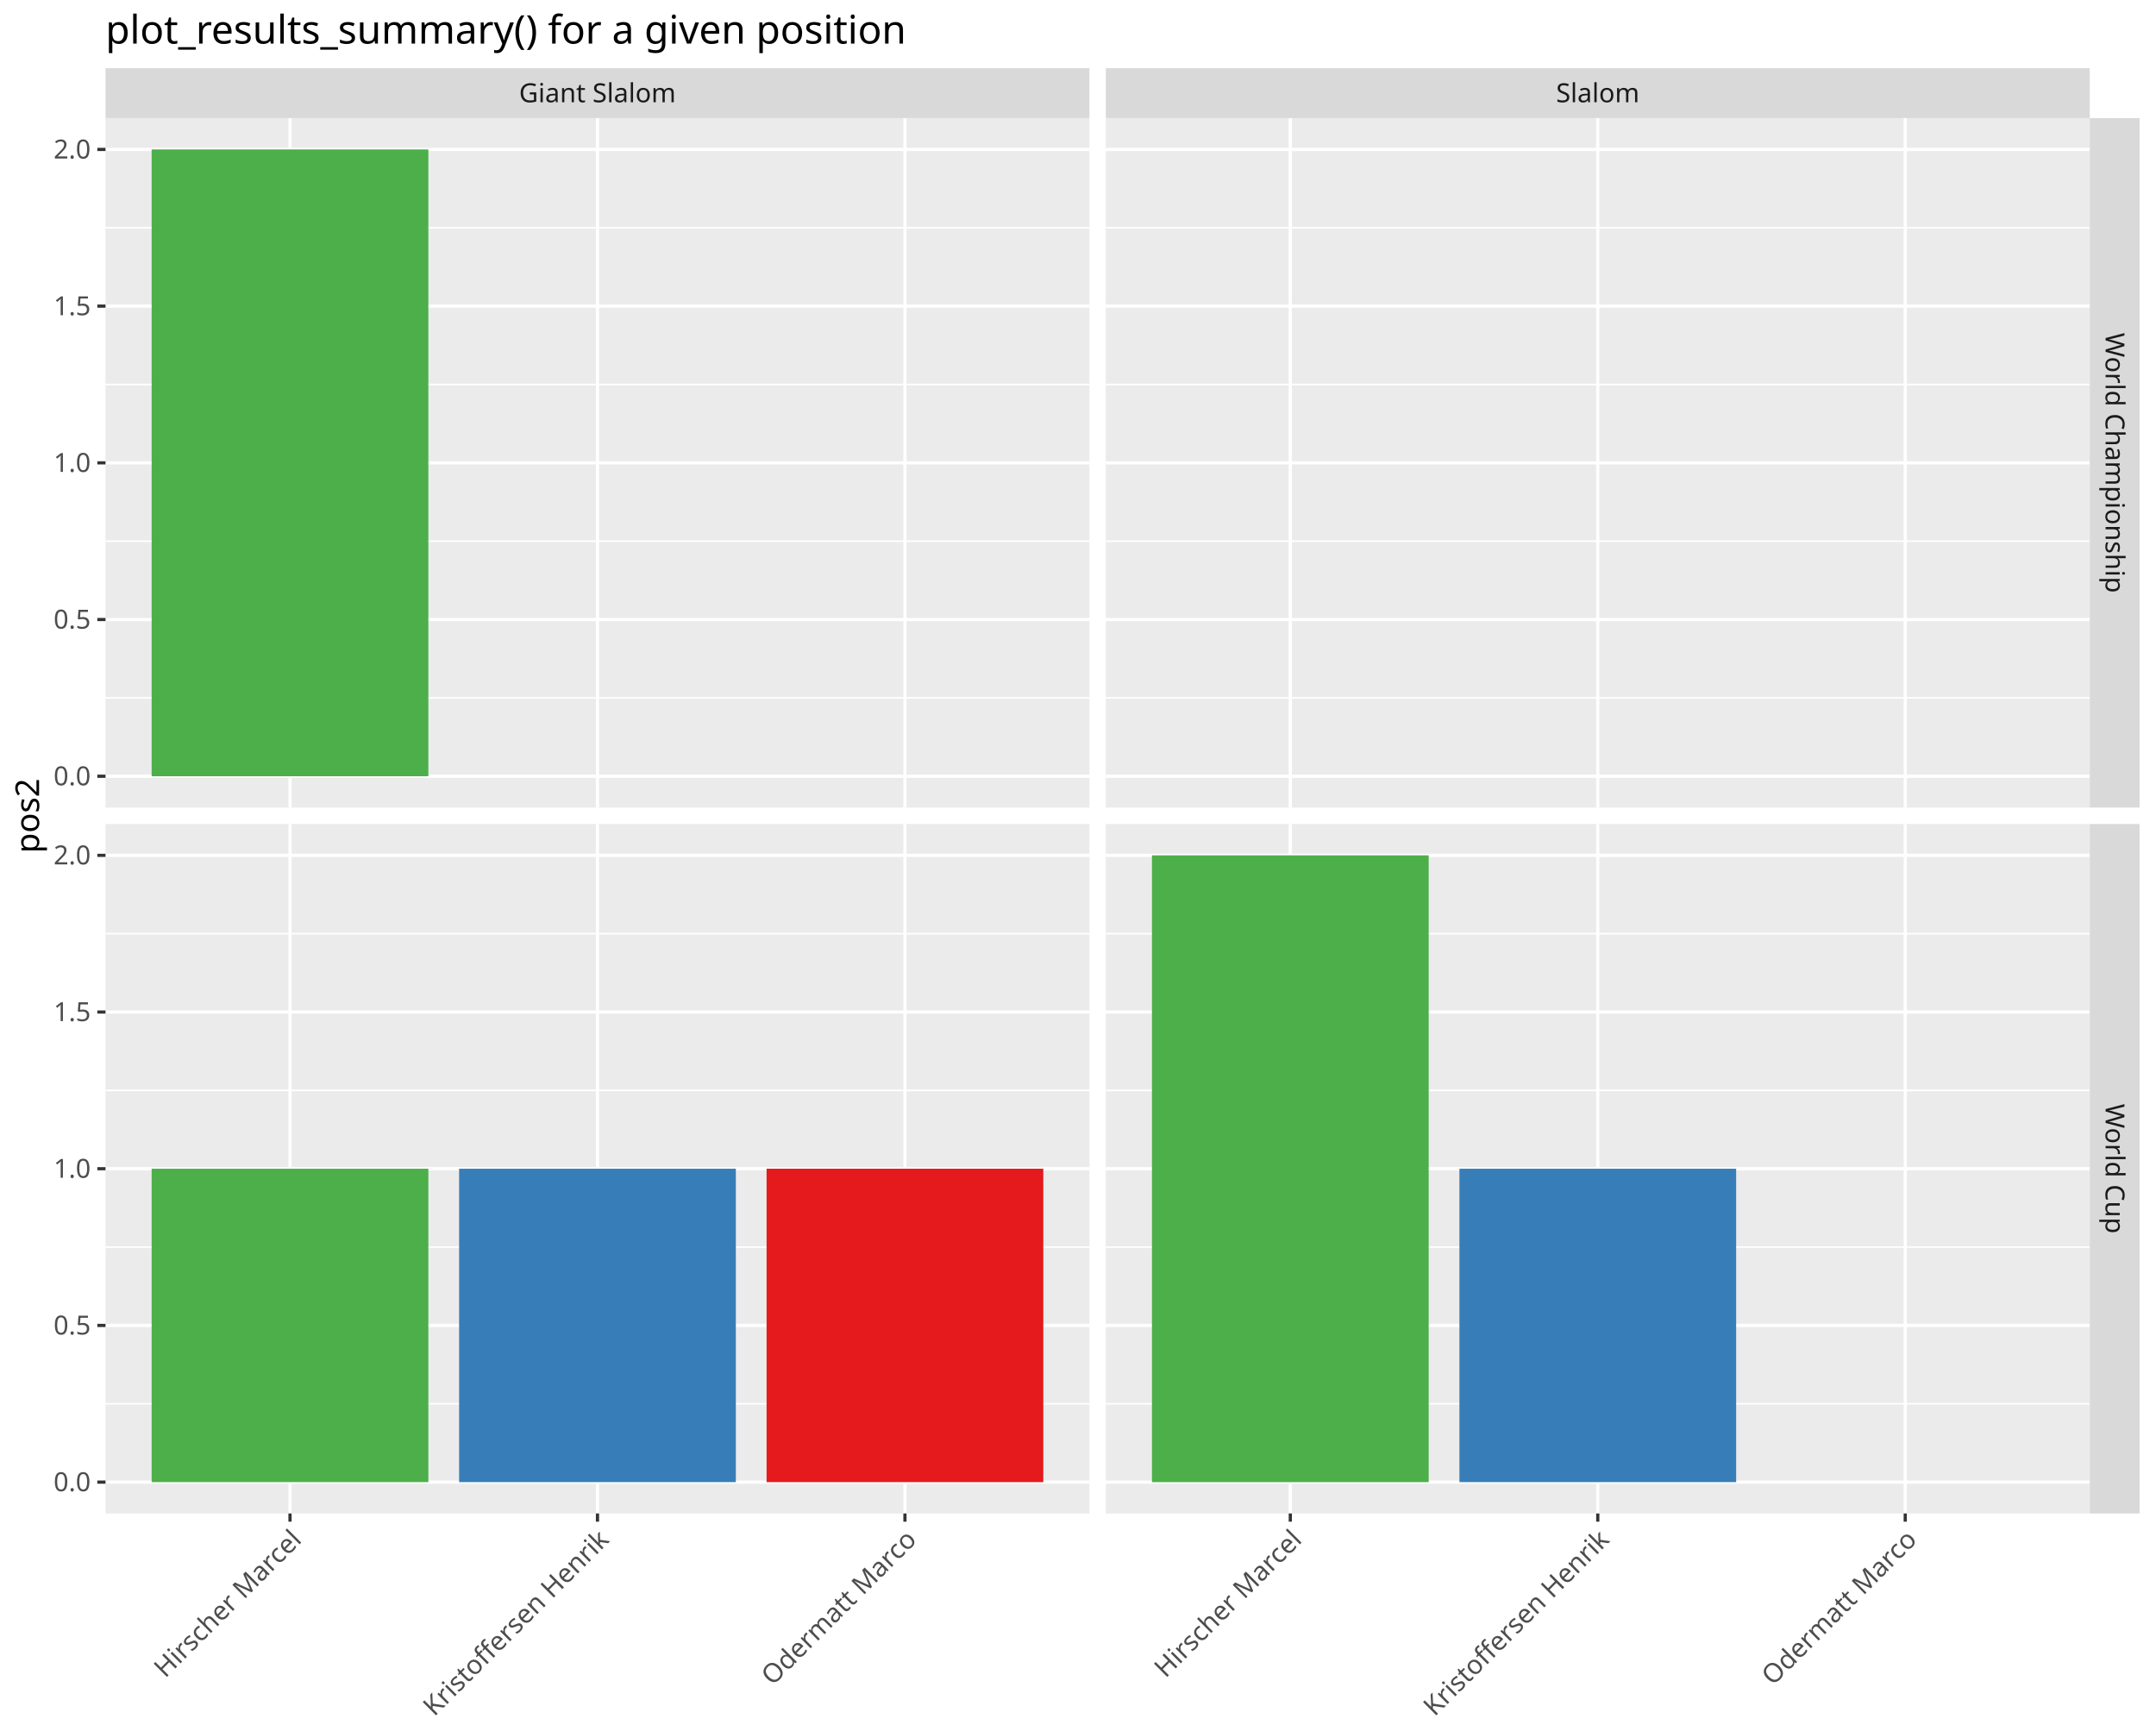
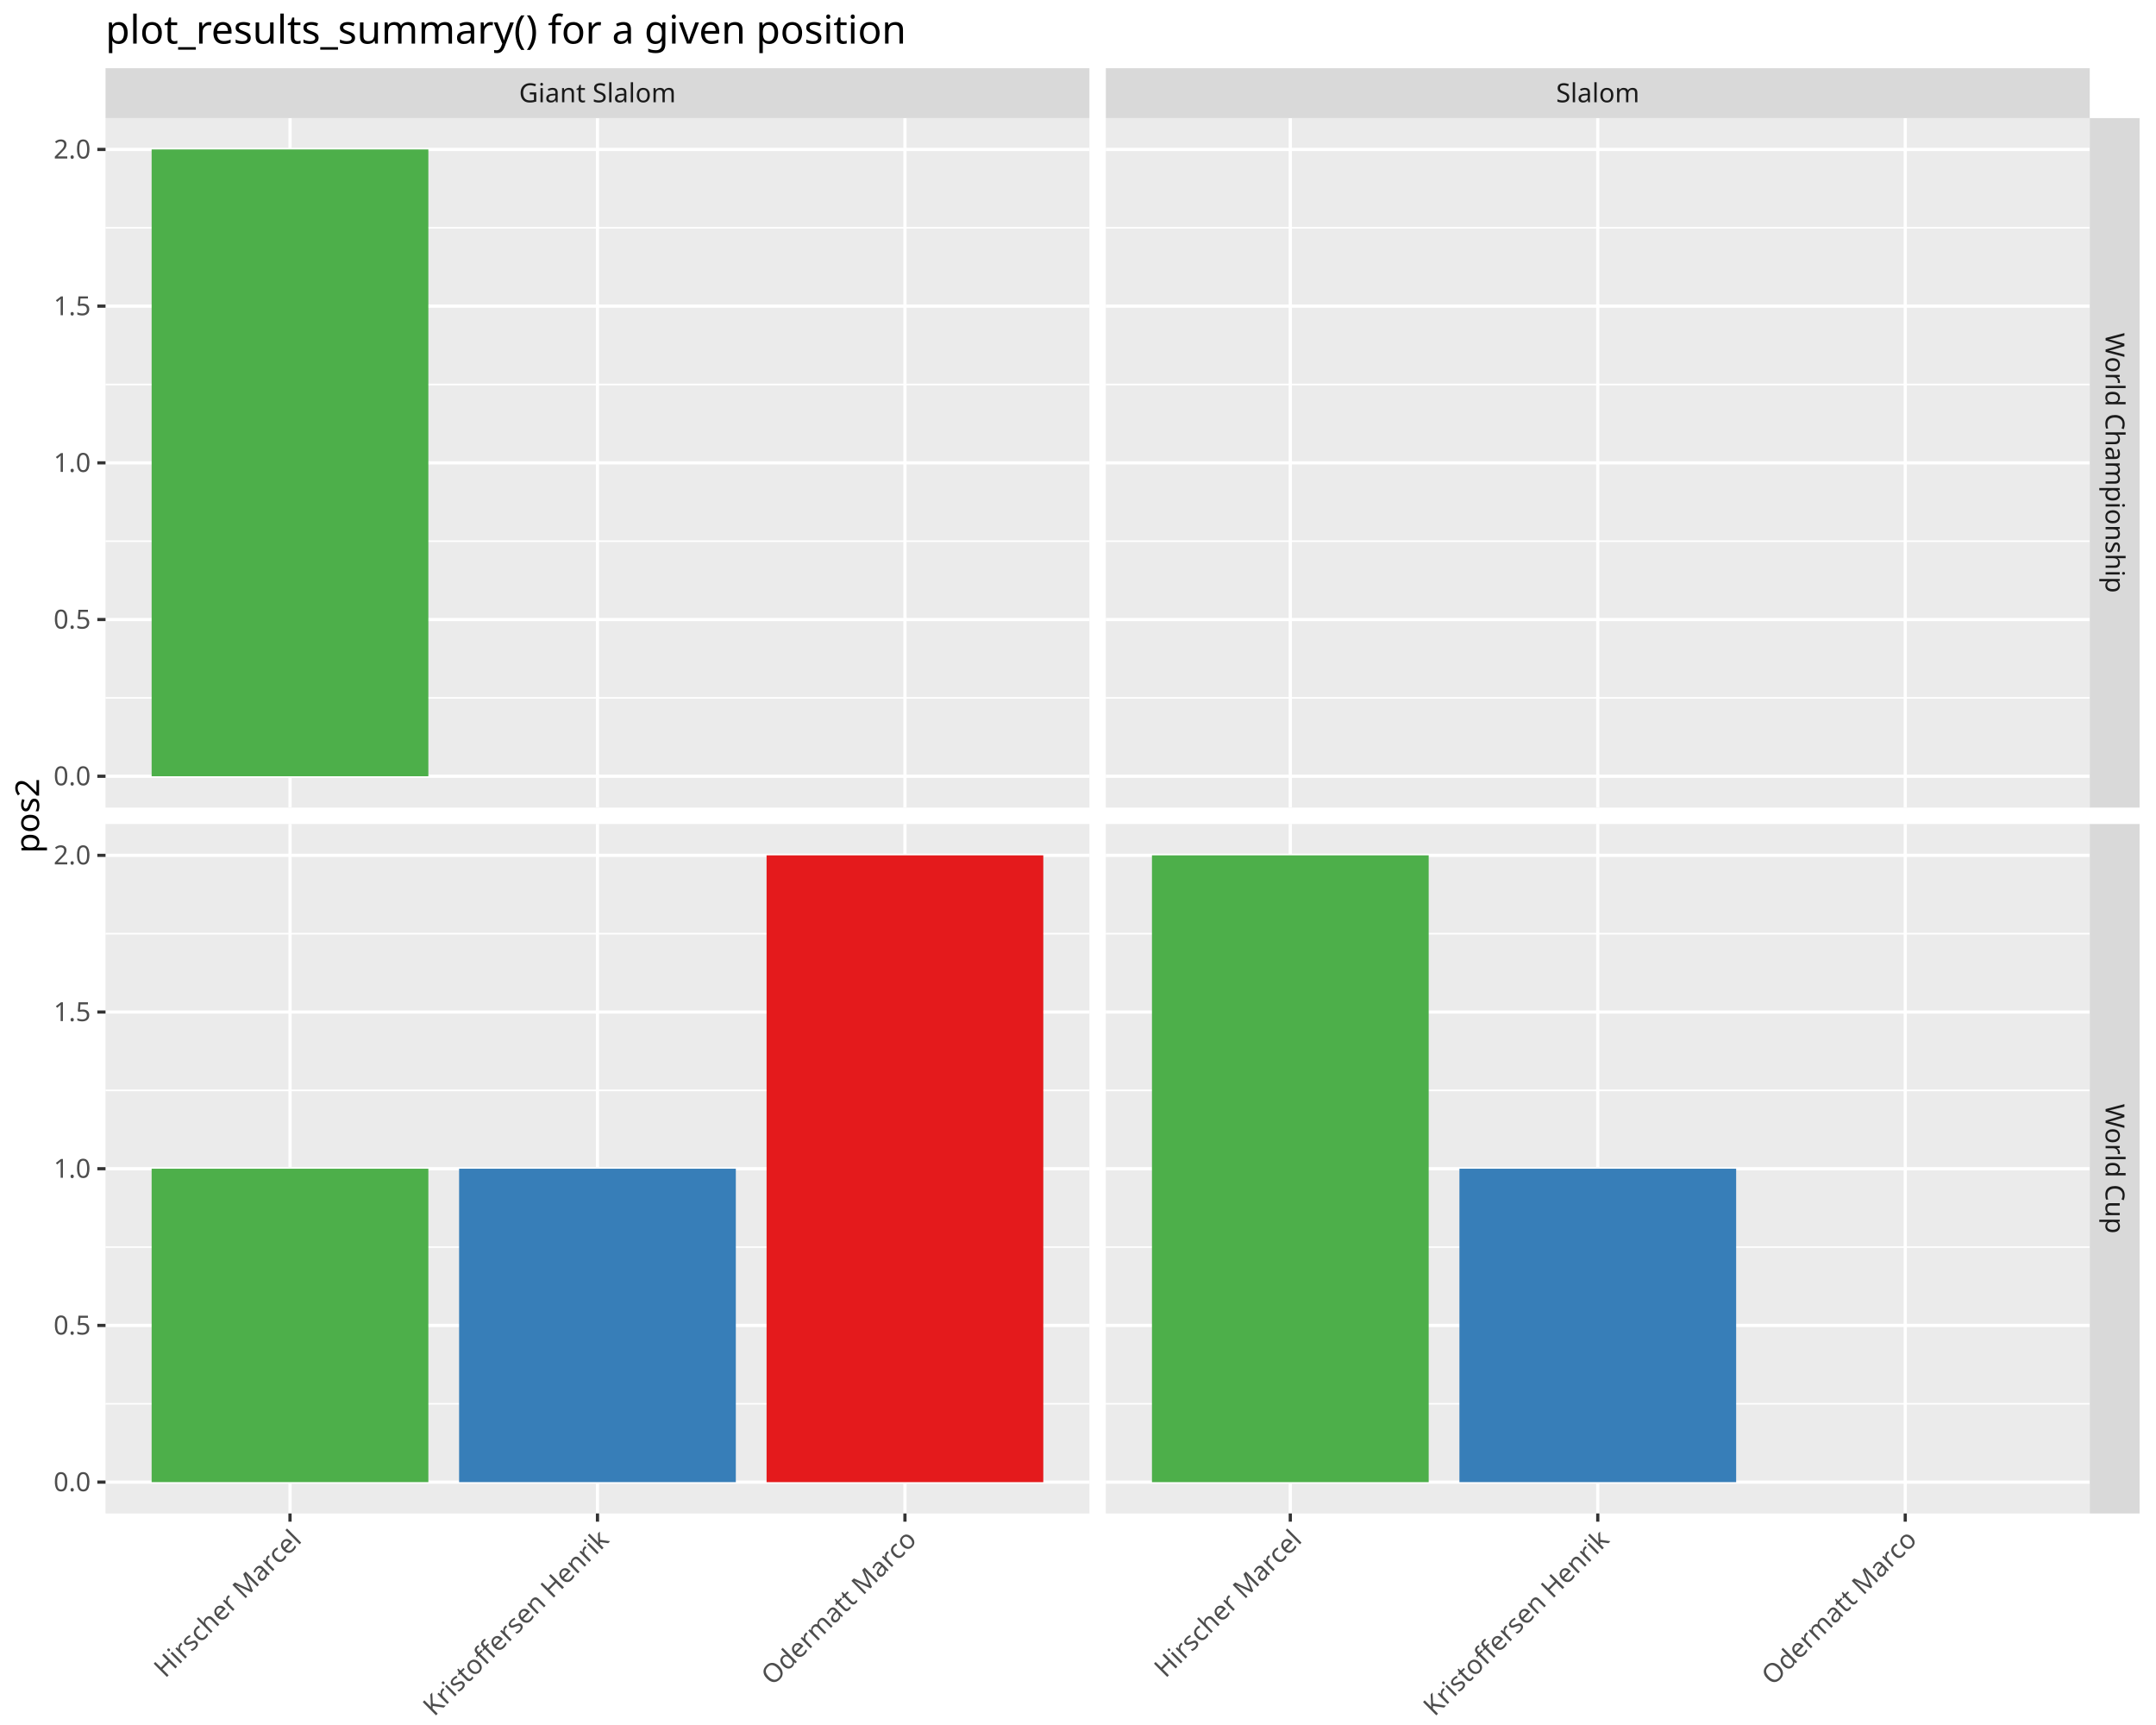
<svg xmlns="http://www.w3.org/2000/svg" class="svglite" data-engine-version="2.0" width="720.00pt" height="576.00pt" viewBox="0 0 720.00 576.00">
  <defs>
    <style type="text/css">
    .svglite line, .svglite polyline, .svglite polygon, .svglite path, .svglite rect, .svglite circle {
      fill: none;
      stroke: #000000;
      stroke-linecap: round;
      stroke-linejoin: round;
      stroke-miterlimit: 10.00;
    }
  </style>
  </defs>
  <rect width="100%" height="100%" style="stroke: none; fill: #FFFFFF;" />
  <defs>
    <clipPath id="cpMC4wMHw3MjAuMDB8MC4wMHw1NzYuMDA=">
      <rect x="0.00" y="0.00" width="720.00" height="576.00" />
    </clipPath>
  </defs>
  <g clip-path="url(#cpMC4wMHw3MjAuMDB8MC4wMHw1NzYuMDA=)">
    <rect x="0.00" y="0.00" width="720.00" height="576.00" style="stroke-width: 1.07; stroke: #FFFFFF; fill: #FFFFFF;" />
  </g>
  <defs>
    <clipPath id="cpMzUuMjR8MzYzLjgxfDM5LjQzfDI2OS42Ng==">
      <rect x="35.24" y="39.43" width="328.58" height="230.23" />
    </clipPath>
  </defs>
  <g clip-path="url(#cpMzUuMjR8MzYzLjgxfDM5LjQzfDI2OS42Ng==)">
    <rect x="35.24" y="39.43" width="328.58" height="230.23" style="stroke-width: 1.07; stroke: none; fill: #EBEBEB;" />
    <polyline points="35.24,233.03 363.81,233.03 " style="stroke-width: 0.53; stroke: #FFFFFF; stroke-linecap: butt;" />
    <polyline points="35.24,180.71 363.81,180.71 " style="stroke-width: 0.53; stroke: #FFFFFF; stroke-linecap: butt;" />
    <polyline points="35.24,128.39 363.81,128.39 " style="stroke-width: 0.53; stroke: #FFFFFF; stroke-linecap: butt;" />
    <polyline points="35.24,76.06 363.81,76.06 " style="stroke-width: 0.53; stroke: #FFFFFF; stroke-linecap: butt;" />
    <polyline points="35.24,259.20 363.81,259.20 " style="stroke-width: 1.07; stroke: #FFFFFF; stroke-linecap: butt;" />
    <polyline points="35.24,206.87 363.81,206.87 " style="stroke-width: 1.07; stroke: #FFFFFF; stroke-linecap: butt;" />
    <polyline points="35.24,154.55 363.81,154.55 " style="stroke-width: 1.07; stroke: #FFFFFF; stroke-linecap: butt;" />
    <polyline points="35.24,102.22 363.81,102.22 " style="stroke-width: 1.07; stroke: #FFFFFF; stroke-linecap: butt;" />
    <polyline points="35.24,49.90 363.81,49.90 " style="stroke-width: 1.07; stroke: #FFFFFF; stroke-linecap: butt;" />
    <polyline points="96.85,269.66 96.85,39.43 " style="stroke-width: 1.07; stroke: #FFFFFF; stroke-linecap: butt;" />
    <polyline points="199.53,269.66 199.53,39.43 " style="stroke-width: 1.07; stroke: #FFFFFF; stroke-linecap: butt;" />
    <polyline points="302.21,269.66 302.21,39.43 " style="stroke-width: 1.07; stroke: #FFFFFF; stroke-linecap: butt;" />
    <rect x="256.00" y="259.20" width="92.41" height="0.00" style="stroke-width: 1.07; stroke: none; stroke-linecap: butt; stroke-linejoin: miter; fill: #E41A1C;" />
    <rect x="153.32" y="259.20" width="92.41" height="0.00" style="stroke-width: 1.07; stroke: none; stroke-linecap: butt; stroke-linejoin: miter; fill: #377EB8;" />
    <rect x="50.64" y="49.90" width="92.41" height="209.30" style="stroke-width: 1.07; stroke: none; stroke-linecap: butt; stroke-linejoin: miter; fill: #4DAF4A;" />
  </g>
  <g clip-path="url(#cpMC4wMHw3MjAuMDB8MC4wMHw1NzYuMDA=)">
</g>
  <defs>
    <clipPath id="cpMzUuMjR8MzYzLjgxfDI3NS4xNHw1MDUuMzc=">
      <rect x="35.24" y="275.14" width="328.58" height="230.23" />
    </clipPath>
  </defs>
  <g clip-path="url(#cpMzUuMjR8MzYzLjgxfDI3NS4xNHw1MDUuMzc=)">
    <rect x="35.24" y="275.14" width="328.58" height="230.23" style="stroke-width: 1.07; stroke: none; fill: #EBEBEB;" />
    <polyline points="35.24,468.74 363.81,468.74 " style="stroke-width: 0.53; stroke: #FFFFFF; stroke-linecap: butt;" />
    <polyline points="35.24,416.42 363.81,416.42 " style="stroke-width: 0.53; stroke: #FFFFFF; stroke-linecap: butt;" />
    <polyline points="35.24,364.09 363.81,364.09 " style="stroke-width: 0.53; stroke: #FFFFFF; stroke-linecap: butt;" />
    <polyline points="35.24,311.77 363.81,311.77 " style="stroke-width: 0.53; stroke: #FFFFFF; stroke-linecap: butt;" />
    <polyline points="35.24,494.90 363.81,494.90 " style="stroke-width: 1.07; stroke: #FFFFFF; stroke-linecap: butt;" />
    <polyline points="35.24,442.58 363.81,442.58 " style="stroke-width: 1.07; stroke: #FFFFFF; stroke-linecap: butt;" />
    <polyline points="35.24,390.25 363.81,390.25 " style="stroke-width: 1.07; stroke: #FFFFFF; stroke-linecap: butt;" />
    <polyline points="35.24,337.93 363.81,337.93 " style="stroke-width: 1.07; stroke: #FFFFFF; stroke-linecap: butt;" />
    <polyline points="35.24,285.61 363.81,285.61 " style="stroke-width: 1.07; stroke: #FFFFFF; stroke-linecap: butt;" />
    <polyline points="96.85,505.37 96.85,275.14 " style="stroke-width: 1.07; stroke: #FFFFFF; stroke-linecap: butt;" />
    <polyline points="199.53,505.37 199.53,275.14 " style="stroke-width: 1.07; stroke: #FFFFFF; stroke-linecap: butt;" />
    <polyline points="302.21,505.37 302.21,275.14 " style="stroke-width: 1.07; stroke: #FFFFFF; stroke-linecap: butt;" />
-     <rect x="256.00" y="390.25" width="92.41" height="104.65" style="stroke-width: 1.07; stroke: none; stroke-linecap: butt; stroke-linejoin: miter; fill: #E41A1C;" />
+     <rect x="256.00" y="285.61" width="92.41" height="209.30" style="stroke-width: 1.07; stroke: none; stroke-linecap: butt; stroke-linejoin: miter; fill: #E41A1C;" />
    <rect x="153.32" y="390.25" width="92.41" height="104.65" style="stroke-width: 1.07; stroke: none; stroke-linecap: butt; stroke-linejoin: miter; fill: #377EB8;" />
    <rect x="50.64" y="390.25" width="92.41" height="104.65" style="stroke-width: 1.07; stroke: none; stroke-linecap: butt; stroke-linejoin: miter; fill: #4DAF4A;" />
  </g>
  <g clip-path="url(#cpMC4wMHw3MjAuMDB8MC4wMHw1NzYuMDA=)">
</g>
  <defs>
    <clipPath id="cpMzY5LjI5fDY5Ny44N3wzOS40M3wyNjkuNjY=">
      <rect x="369.29" y="39.43" width="328.58" height="230.23" />
    </clipPath>
  </defs>
  <g clip-path="url(#cpMzY5LjI5fDY5Ny44N3wzOS40M3wyNjkuNjY=)">
    <rect x="369.29" y="39.43" width="328.58" height="230.23" style="stroke-width: 1.07; stroke: none; fill: #EBEBEB;" />
    <polyline points="369.29,233.03 697.87,233.03 " style="stroke-width: 0.53; stroke: #FFFFFF; stroke-linecap: butt;" />
    <polyline points="369.29,180.71 697.87,180.71 " style="stroke-width: 0.53; stroke: #FFFFFF; stroke-linecap: butt;" />
    <polyline points="369.29,128.39 697.87,128.39 " style="stroke-width: 0.53; stroke: #FFFFFF; stroke-linecap: butt;" />
    <polyline points="369.29,76.06 697.87,76.06 " style="stroke-width: 0.53; stroke: #FFFFFF; stroke-linecap: butt;" />
    <polyline points="369.29,259.20 697.87,259.20 " style="stroke-width: 1.07; stroke: #FFFFFF; stroke-linecap: butt;" />
    <polyline points="369.29,206.87 697.87,206.87 " style="stroke-width: 1.07; stroke: #FFFFFF; stroke-linecap: butt;" />
    <polyline points="369.29,154.55 697.87,154.55 " style="stroke-width: 1.07; stroke: #FFFFFF; stroke-linecap: butt;" />
    <polyline points="369.29,102.22 697.87,102.22 " style="stroke-width: 1.07; stroke: #FFFFFF; stroke-linecap: butt;" />
    <polyline points="369.29,49.90 697.87,49.90 " style="stroke-width: 1.07; stroke: #FFFFFF; stroke-linecap: butt;" />
    <polyline points="430.90,269.66 430.90,39.43 " style="stroke-width: 1.07; stroke: #FFFFFF; stroke-linecap: butt;" />
    <polyline points="533.58,269.66 533.58,39.43 " style="stroke-width: 1.07; stroke: #FFFFFF; stroke-linecap: butt;" />
    <polyline points="636.26,269.66 636.26,39.43 " style="stroke-width: 1.07; stroke: #FFFFFF; stroke-linecap: butt;" />
    <rect x="487.38" y="259.20" width="92.41" height="0.00" style="stroke-width: 1.07; stroke: none; stroke-linecap: butt; stroke-linejoin: miter; fill: #377EB8;" />
    <rect x="384.70" y="259.20" width="92.41" height="0.00" style="stroke-width: 1.07; stroke: none; stroke-linecap: butt; stroke-linejoin: miter; fill: #4DAF4A;" />
  </g>
  <g clip-path="url(#cpMC4wMHw3MjAuMDB8MC4wMHw1NzYuMDA=)">
</g>
  <defs>
    <clipPath id="cpMzY5LjI5fDY5Ny44N3wyNzUuMTR8NTA1LjM3">
      <rect x="369.29" y="275.14" width="328.58" height="230.23" />
    </clipPath>
  </defs>
  <g clip-path="url(#cpMzY5LjI5fDY5Ny44N3wyNzUuMTR8NTA1LjM3)">
    <rect x="369.29" y="275.14" width="328.58" height="230.23" style="stroke-width: 1.07; stroke: none; fill: #EBEBEB;" />
    <polyline points="369.29,468.74 697.87,468.74 " style="stroke-width: 0.53; stroke: #FFFFFF; stroke-linecap: butt;" />
    <polyline points="369.29,416.42 697.87,416.42 " style="stroke-width: 0.53; stroke: #FFFFFF; stroke-linecap: butt;" />
    <polyline points="369.29,364.09 697.87,364.09 " style="stroke-width: 0.53; stroke: #FFFFFF; stroke-linecap: butt;" />
    <polyline points="369.29,311.77 697.87,311.77 " style="stroke-width: 0.53; stroke: #FFFFFF; stroke-linecap: butt;" />
    <polyline points="369.29,494.90 697.87,494.90 " style="stroke-width: 1.07; stroke: #FFFFFF; stroke-linecap: butt;" />
    <polyline points="369.29,442.58 697.87,442.58 " style="stroke-width: 1.07; stroke: #FFFFFF; stroke-linecap: butt;" />
    <polyline points="369.29,390.25 697.87,390.25 " style="stroke-width: 1.07; stroke: #FFFFFF; stroke-linecap: butt;" />
    <polyline points="369.29,337.93 697.87,337.93 " style="stroke-width: 1.07; stroke: #FFFFFF; stroke-linecap: butt;" />
    <polyline points="369.29,285.61 697.87,285.61 " style="stroke-width: 1.07; stroke: #FFFFFF; stroke-linecap: butt;" />
    <polyline points="430.90,505.37 430.90,275.14 " style="stroke-width: 1.07; stroke: #FFFFFF; stroke-linecap: butt;" />
    <polyline points="533.58,505.37 533.58,275.14 " style="stroke-width: 1.07; stroke: #FFFFFF; stroke-linecap: butt;" />
    <polyline points="636.26,505.37 636.26,275.14 " style="stroke-width: 1.07; stroke: #FFFFFF; stroke-linecap: butt;" />
    <rect x="487.38" y="390.25" width="92.41" height="104.65" style="stroke-width: 1.07; stroke: none; stroke-linecap: butt; stroke-linejoin: miter; fill: #377EB8;" />
    <rect x="384.70" y="285.61" width="92.41" height="209.30" style="stroke-width: 1.07; stroke: none; stroke-linecap: butt; stroke-linejoin: miter; fill: #4DAF4A;" />
  </g>
  <g clip-path="url(#cpMC4wMHw3MjAuMDB8MC4wMHw1NzYuMDA=)">
</g>
  <defs>
    <clipPath id="cpMzUuMjR8MzYzLjgxfDIyLjc4fDM5LjQz">
      <rect x="35.24" y="22.78" width="328.58" height="16.65" />
    </clipPath>
  </defs>
  <g clip-path="url(#cpMzUuMjR8MzYzLjgxfDIyLjc4fDM5LjQz)">
    <rect x="35.24" y="22.78" width="328.58" height="16.65" style="stroke-width: 1.07; stroke: none; fill: #D9D9D9;" />
    <text x="199.53" y="34.14" text-anchor="middle" style="font-size: 8.80px; fill: #1A1A1A; font-family: sans;" textLength="50.38px" lengthAdjust="spacingAndGlyphs">Giant Slalom</text>
  </g>
  <g clip-path="url(#cpMC4wMHw3MjAuMDB8MC4wMHw1NzYuMDA=)">
</g>
  <defs>
    <clipPath id="cpMzY5LjI5fDY5Ny44N3wyMi43OHwzOS40Mw==">
      <rect x="369.29" y="22.78" width="328.58" height="16.65" />
    </clipPath>
  </defs>
  <g clip-path="url(#cpMzY5LjI5fDY5Ny44N3wyMi43OHwzOS40Mw==)">
    <rect x="369.29" y="22.78" width="328.58" height="16.65" style="stroke-width: 1.07; stroke: none; fill: #D9D9D9;" />
    <text x="533.58" y="34.14" text-anchor="middle" style="font-size: 8.80px; fill: #1A1A1A; font-family: sans;" textLength="26.90px" lengthAdjust="spacingAndGlyphs">Slalom</text>
  </g>
  <g clip-path="url(#cpMC4wMHw3MjAuMDB8MC4wMHw1NzYuMDA=)">
</g>
  <defs>
    <clipPath id="cpNjk3Ljg3fDcxNC41MnwzOS40M3wyNjkuNjY=">
      <rect x="697.87" y="39.43" width="16.65" height="230.23" />
    </clipPath>
  </defs>
  <g clip-path="url(#cpNjk3Ljg3fDcxNC41MnwzOS40M3wyNjkuNjY=)">
    <rect x="697.87" y="39.43" width="16.65" height="230.23" style="stroke-width: 1.07; stroke: none; fill: #D9D9D9;" />
    <text transform="translate(703.17,154.55) rotate(90)" text-anchor="middle" style="font-size: 8.80px; fill: #1A1A1A; font-family: sans;" textLength="81.69px" lengthAdjust="spacingAndGlyphs">World Championship</text>
  </g>
  <g clip-path="url(#cpMC4wMHw3MjAuMDB8MC4wMHw1NzYuMDA=)">
</g>
  <defs>
    <clipPath id="cpNjk3Ljg3fDcxNC41MnwyNzUuMTR8NTA1LjM3">
      <rect x="697.87" y="275.14" width="16.65" height="230.23" />
    </clipPath>
  </defs>
  <g clip-path="url(#cpNjk3Ljg3fDcxNC41MnwyNzUuMTR8NTA1LjM3)">
    <rect x="697.87" y="275.14" width="16.65" height="230.23" style="stroke-width: 1.07; stroke: none; fill: #D9D9D9;" />
    <text transform="translate(703.17,390.25) rotate(90)" text-anchor="middle" style="font-size: 8.80px; fill: #1A1A1A; font-family: sans;" textLength="41.57px" lengthAdjust="spacingAndGlyphs">World Cup</text>
  </g>
  <g clip-path="url(#cpMC4wMHw3MjAuMDB8MC4wMHw1NzYuMDA=)">
    <polyline points="96.85,508.11 96.85,505.37 " style="stroke-width: 1.07; stroke: #333333; stroke-linecap: butt;" />
    <polyline points="199.53,508.11 199.53,505.37 " style="stroke-width: 1.07; stroke: #333333; stroke-linecap: butt;" />
    <polyline points="302.21,508.11 302.21,505.37 " style="stroke-width: 1.07; stroke: #333333; stroke-linecap: butt;" />
    <text transform="translate(101.13,514.58) rotate(-45)" text-anchor="end" style="font-size: 8.80px; fill: #4D4D4D; font-family: sans;" textLength="61.62px" lengthAdjust="spacingAndGlyphs">Hirscher Marcel</text>
    <text transform="translate(203.81,514.58) rotate(-45)" text-anchor="end" style="font-size: 8.80px; fill: #4D4D4D; font-family: sans;" textLength="77.28px" lengthAdjust="spacingAndGlyphs">Kristoffersen Henrik</text>
    <text transform="translate(306.49,514.58) rotate(-45)" text-anchor="end" style="font-size: 8.80px; fill: #4D4D4D; font-family: sans;" textLength="63.59px" lengthAdjust="spacingAndGlyphs">Odermatt Marco</text>
    <polyline points="430.90,508.11 430.90,505.37 " style="stroke-width: 1.07; stroke: #333333; stroke-linecap: butt;" />
    <polyline points="533.58,508.11 533.58,505.37 " style="stroke-width: 1.07; stroke: #333333; stroke-linecap: butt;" />
    <polyline points="636.26,508.11 636.26,505.37 " style="stroke-width: 1.07; stroke: #333333; stroke-linecap: butt;" />
    <text transform="translate(435.18,514.58) rotate(-45)" text-anchor="end" style="font-size: 8.80px; fill: #4D4D4D; font-family: sans;" textLength="61.62px" lengthAdjust="spacingAndGlyphs">Hirscher Marcel</text>
    <text transform="translate(537.86,514.58) rotate(-45)" text-anchor="end" style="font-size: 8.80px; fill: #4D4D4D; font-family: sans;" textLength="77.28px" lengthAdjust="spacingAndGlyphs">Kristoffersen Henrik</text>
    <text transform="translate(640.54,514.58) rotate(-45)" text-anchor="end" style="font-size: 8.80px; fill: #4D4D4D; font-family: sans;" textLength="63.59px" lengthAdjust="spacingAndGlyphs">Odermatt Marco</text>
    <text x="30.31" y="262.22" text-anchor="end" style="font-size: 8.80px; fill: #4D4D4D; font-family: sans;" textLength="12.23px" lengthAdjust="spacingAndGlyphs">0.0</text>
    <text x="30.31" y="209.90" text-anchor="end" style="font-size: 8.80px; fill: #4D4D4D; font-family: sans;" textLength="12.23px" lengthAdjust="spacingAndGlyphs">0.5</text>
    <text x="30.31" y="157.58" text-anchor="end" style="font-size: 8.80px; fill: #4D4D4D; font-family: sans;" textLength="12.23px" lengthAdjust="spacingAndGlyphs">1.0</text>
    <text x="30.31" y="105.25" text-anchor="end" style="font-size: 8.80px; fill: #4D4D4D; font-family: sans;" textLength="12.23px" lengthAdjust="spacingAndGlyphs">1.5</text>
    <text x="30.31" y="52.93" text-anchor="end" style="font-size: 8.80px; fill: #4D4D4D; font-family: sans;" textLength="12.23px" lengthAdjust="spacingAndGlyphs">2.0</text>
    <polyline points="32.50,259.20 35.24,259.20 " style="stroke-width: 1.07; stroke: #333333; stroke-linecap: butt;" />
    <polyline points="32.50,206.87 35.24,206.87 " style="stroke-width: 1.07; stroke: #333333; stroke-linecap: butt;" />
    <polyline points="32.50,154.55 35.24,154.55 " style="stroke-width: 1.07; stroke: #333333; stroke-linecap: butt;" />
    <polyline points="32.50,102.22 35.24,102.22 " style="stroke-width: 1.07; stroke: #333333; stroke-linecap: butt;" />
    <polyline points="32.50,49.90 35.24,49.90 " style="stroke-width: 1.07; stroke: #333333; stroke-linecap: butt;" />
    <text x="30.31" y="497.93" text-anchor="end" style="font-size: 8.80px; fill: #4D4D4D; font-family: sans;" textLength="12.23px" lengthAdjust="spacingAndGlyphs">0.0</text>
    <text x="30.31" y="445.61" text-anchor="end" style="font-size: 8.80px; fill: #4D4D4D; font-family: sans;" textLength="12.23px" lengthAdjust="spacingAndGlyphs">0.5</text>
    <text x="30.31" y="393.28" text-anchor="end" style="font-size: 8.80px; fill: #4D4D4D; font-family: sans;" textLength="12.23px" lengthAdjust="spacingAndGlyphs">1.0</text>
    <text x="30.31" y="340.96" text-anchor="end" style="font-size: 8.80px; fill: #4D4D4D; font-family: sans;" textLength="12.23px" lengthAdjust="spacingAndGlyphs">1.5</text>
    <text x="30.31" y="288.63" text-anchor="end" style="font-size: 8.80px; fill: #4D4D4D; font-family: sans;" textLength="12.23px" lengthAdjust="spacingAndGlyphs">2.0</text>
    <polyline points="32.50,494.90 35.24,494.90 " style="stroke-width: 1.07; stroke: #333333; stroke-linecap: butt;" />
    <polyline points="32.50,442.58 35.24,442.58 " style="stroke-width: 1.07; stroke: #333333; stroke-linecap: butt;" />
    <polyline points="32.50,390.25 35.24,390.25 " style="stroke-width: 1.07; stroke: #333333; stroke-linecap: butt;" />
    <polyline points="32.50,337.93 35.24,337.93 " style="stroke-width: 1.07; stroke: #333333; stroke-linecap: butt;" />
    <polyline points="32.50,285.61 35.24,285.61 " style="stroke-width: 1.07; stroke: #333333; stroke-linecap: butt;" />
    <text transform="translate(13.05,272.40) rotate(-90)" text-anchor="middle" style="font-size: 11.00px; font-family: sans;" textLength="23.86px" lengthAdjust="spacingAndGlyphs">pos2</text>
    <text x="35.24" y="14.56" style="font-size: 13.20px; font-family: sans;" textLength="252.41px" lengthAdjust="spacingAndGlyphs">plot_results_summary() for a given position</text>
  </g>
</svg>
